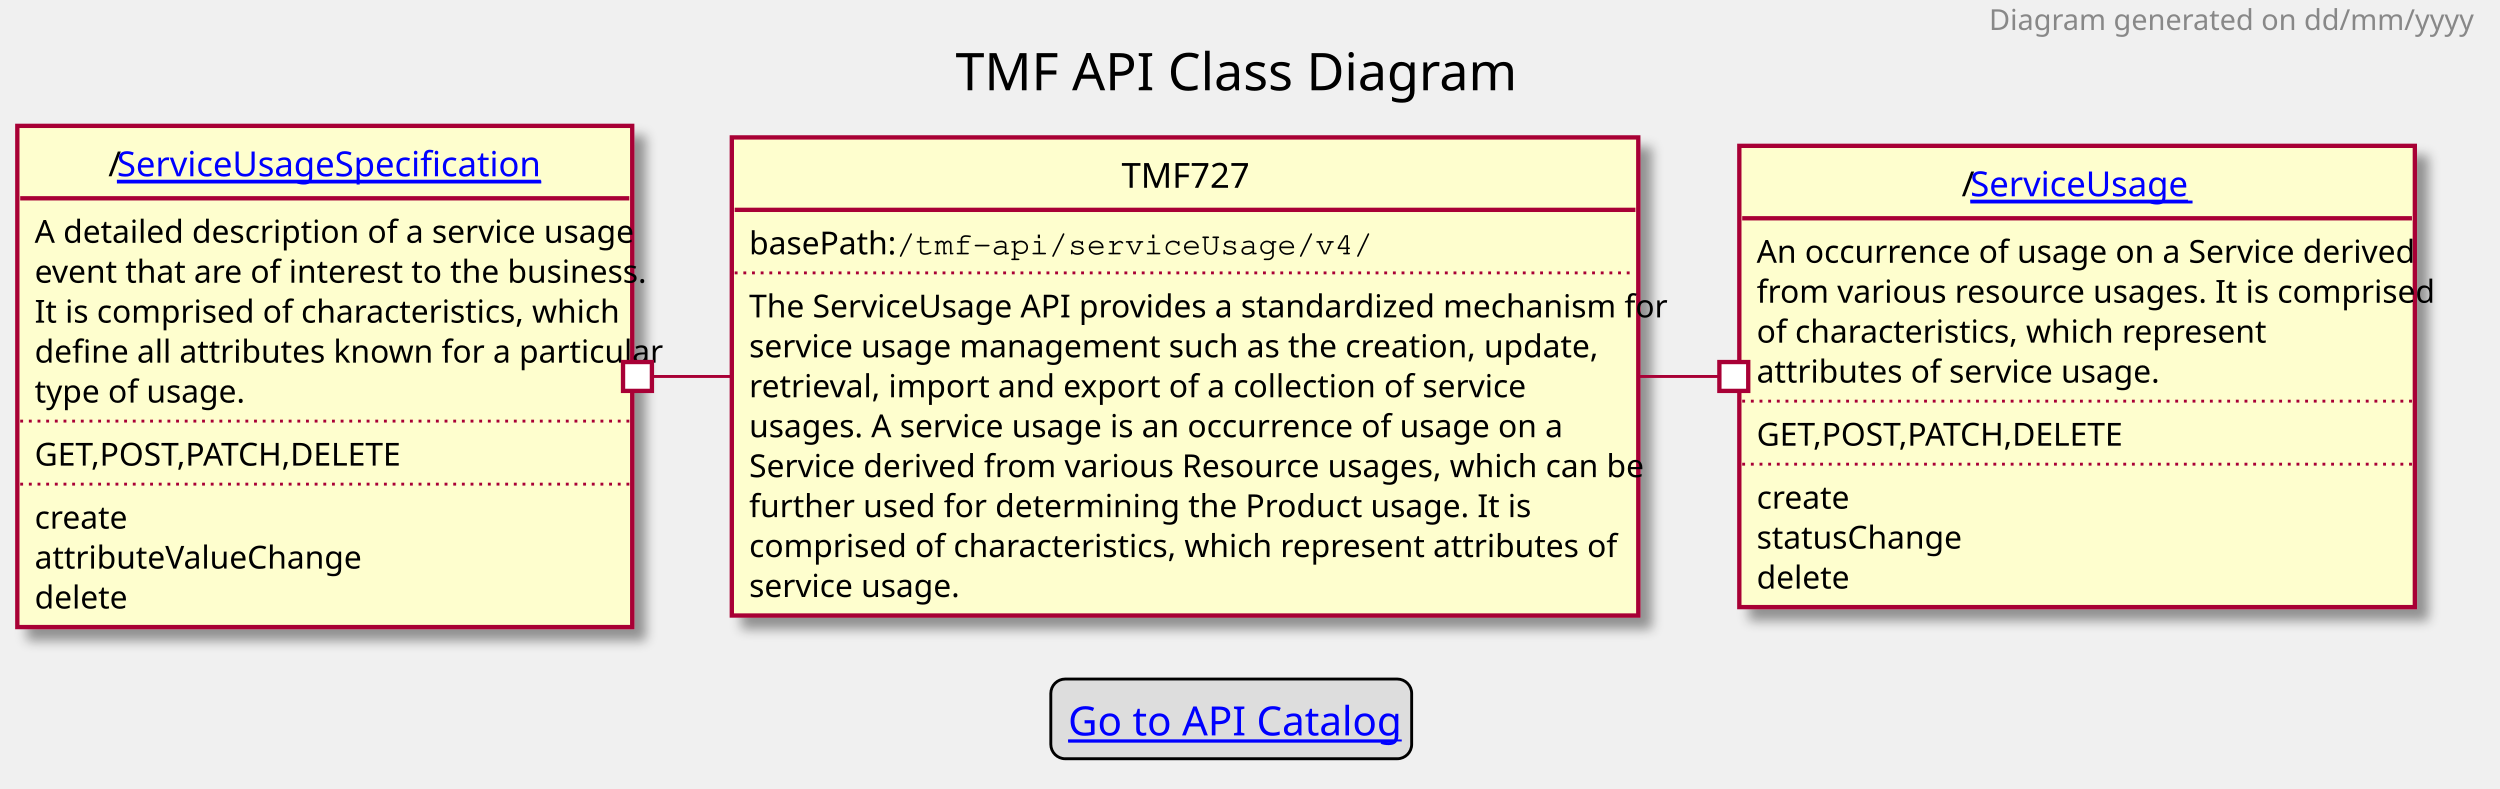
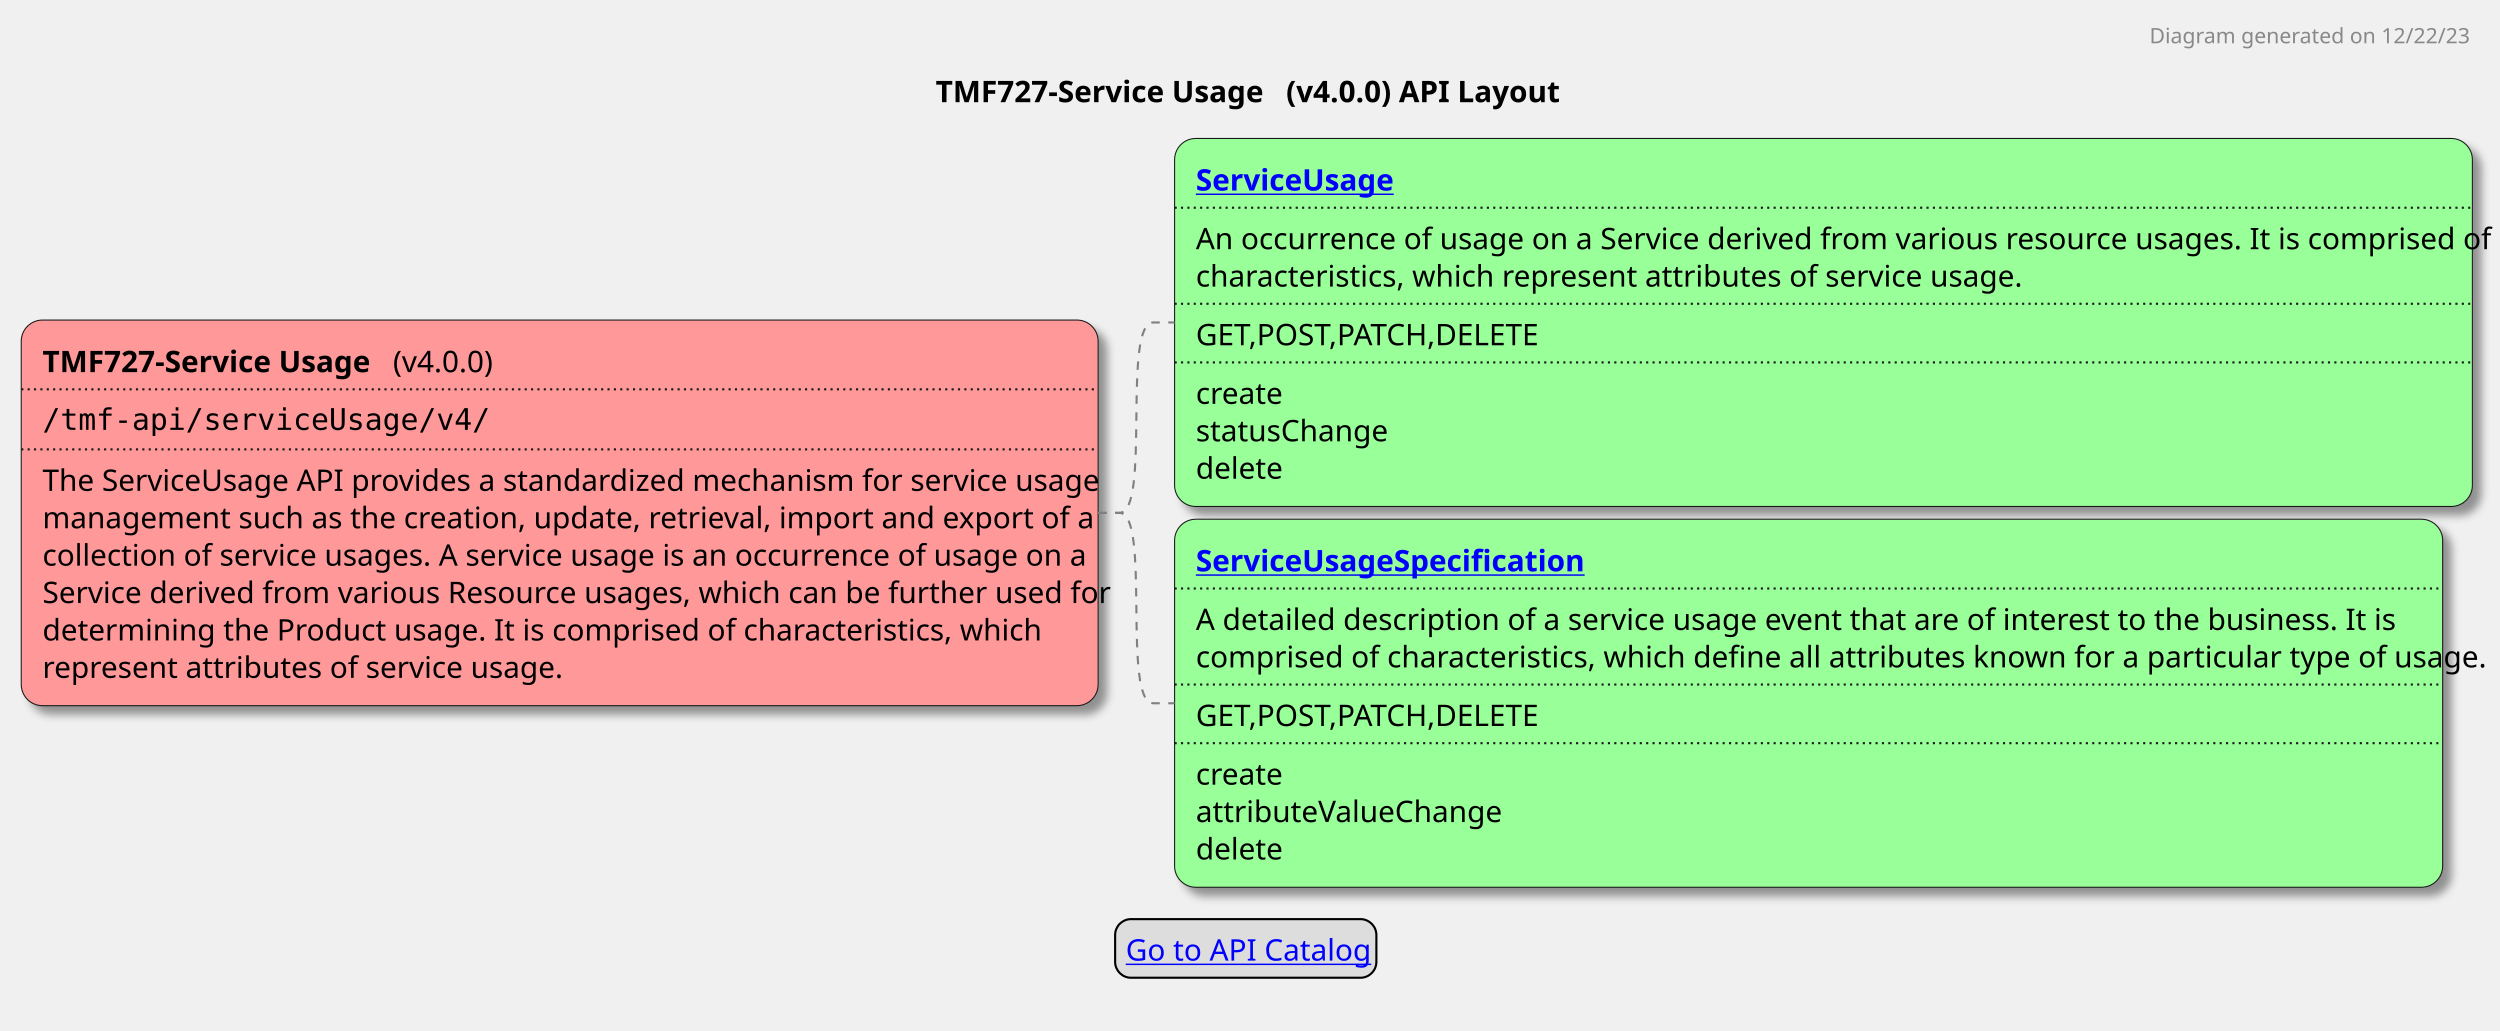
- <svg xmlns="http://www.w3.org/2000/svg" xmlns:xlink="http://www.w3.org/1999/xlink" contentScriptType="application/ecmascript" contentStyleType="text/css" height="273px" preserveAspectRatio="none" style="width:866px;height:273px;" version="1.1" viewBox="0 0 866 273" width="866px" zoomAndPan="magnify">
+ <svg xmlns="http://www.w3.org/2000/svg" xmlns:xlink="http://www.w3.org/1999/xlink" contentStyleType="text/css" height="485px" preserveAspectRatio="none" style="width:1177px;height:485px;background:#FFFFFF;" version="1.1" viewBox="0 0 1177 485" width="1177px" zoomAndPan="magnify">
  <defs>
-     <filter height="300%" id="f2u4kszgf69x6" width="300%" x="-1" y="-1">
+     <filter height="300%" id="f1lkfreen0mnj7" width="300%" x="-1" y="-1">
      <feGaussianBlur result="blurOut" stdDeviation="2.0" />
      <feColorMatrix in="blurOut" result="blurOut2" type="matrix" values="0 0 0 0 0 0 0 0 0 0 0 0 0 0 0 0 0 0 .4 0" />
      <feOffset dx="4.0" dy="4.0" in="blurOut2" result="blurOut3" />
      <feBlend in="SourceGraphic" in2="blurOut3" mode="normal" />
    </filter>
  </defs>
  <g>
-     <text fill="#888888" font-family="sans-serif" font-size="10" lengthAdjust="spacingAndGlyphs" textLength="165" x="689" y="10.381">Diagram generated on dd/mm/yyyy</text>
-     <text fill="#000000" font-family="sans-serif" font-size="18" lengthAdjust="spacingAndGlyphs" textLength="192" x="331" y="31.264">TMF API Class Diagram</text>
-     <rect fill="#FEFECE" filter="url(#f2u4kszgf69x6)" height="159.781" id="ServiceUsage" style="stroke: #A80036; stroke-width: 1.5;" width="234" x="602.5" y="50.519" />
-     <text fill="#000000" font-family="sans-serif" font-size="12" lengthAdjust="spacingAndGlyphs" textLength="3" x="679.5" y="67.976">/</text>
-     <a target="_top" xlink:actuate="onRequest" xlink:href="ServiceUsage.svg" xlink:show="new" xlink:title="ServiceUsage.svg" xlink:type="simple">
-       <text fill="#0000FF" font-family="sans-serif" font-size="12" lengthAdjust="spacingAndGlyphs" text-decoration="underline" textLength="77" x="682.5" y="67.976">ServiceUsage</text>
-       <line style="stroke: #0000FF; stroke-width: 1.0;" x1="682.5" x2="759.5" y1="69.976" y2="69.976" />
+     <text fill="#888888" font-family="sans-serif" font-size="10" lengthAdjust="spacing" textLength="151" x="1012" y="20.381">Diagram generated on 12/22/23</text>
+     <text fill="#000000" font-family="sans-serif" font-size="14" font-weight="bold" lengthAdjust="spacing" textLength="161" x="440.5" y="48.111">TMF727-Service Usage</text>
+     <text fill="#000000" font-family="sans-serif" font-size="14" font-weight="bold" lengthAdjust="spacing" textLength="127" x="605.5" y="48.111">(v4.0.0) API Layout</text>
+     <rect fill="#FF9999" filter="url(#f1lkfreen0mnj7)" height="181.545" rx="10" ry="10" style="stroke:#181818;stroke-width:0.5;" width="507" x="10" y="150.681" />
+     <text fill="#000000" font-family="sans-serif" font-size="14" font-weight="bold" lengthAdjust="spacing" textLength="161" x="20" y="175.214">TMF727-Service Usage</text>
+     <text fill="#000000" font-family="sans-serif" font-size="14" lengthAdjust="spacing" textLength="49" x="185" y="175.214">(v4.0.0)</text>
+     <line style="stroke:#181818;stroke-width:1.0;stroke-dasharray:1.0,2.0;" x1="10" x2="517" y1="183.29" y2="183.29" />
+     <text fill="#000000" font-family="monospace" font-size="14" lengthAdjust="spacing" textLength="200" x="20" y="202.365">/tmf-api/serviceUsage/v4/</text>
+     <line style="stroke:#181818;stroke-width:1.0;stroke-dasharray:1.0,2.0;" x1="10" x2="517" y1="211.569" y2="211.569" />
+     <text fill="#000000" font-family="sans-serif" font-size="14" lengthAdjust="spacing" textLength="484" x="20" y="231.102">The ServiceUsage API provides a standardized mechanism for service usage</text>
+     <text fill="#000000" font-family="sans-serif" font-size="14" lengthAdjust="spacing" textLength="471" x="20" y="248.712">management such as the creation, update, retrieval, import and export of a</text>
+     <text fill="#000000" font-family="sans-serif" font-size="14" lengthAdjust="spacing" textLength="483" x="20" y="266.321">collection of service usages. A service usage is an occurrence of usage on a</text>
+     <text fill="#000000" font-family="sans-serif" font-size="14" lengthAdjust="spacing" textLength="487" x="20" y="283.931">Service derived from various Resource usages, which can be further used for</text>
+     <text fill="#000000" font-family="sans-serif" font-size="14" lengthAdjust="spacing" textLength="446" x="20" y="301.54">determining the Product usage. It is comprised of characteristics, which</text>
+     <text fill="#000000" font-family="sans-serif" font-size="14" lengthAdjust="spacing" textLength="236" x="20" y="319.149">represent attributes of service usage.</text>
+     <rect fill="#99FF99" filter="url(#f1lkfreen0mnj7)" height="173.266" rx="10" ry="10" style="stroke:#181818;stroke-width:0.5;" width="611" x="553" y="65.188" />
+     <a href="ServiceUsage.svg" target="_top" title="ServiceUsage.svg" xlink:actuate="onRequest" xlink:href="ServiceUsage.svg" xlink:show="new" xlink:title="ServiceUsage.svg" xlink:type="simple">
+       <text fill="#0000FF" font-family="sans-serif" font-size="14" font-weight="bold" lengthAdjust="spacing" text-decoration="underline" textLength="98" x="563" y="89.721">ServiceUsage</text>
    </a>
-     <line style="stroke: #A80036; stroke-width: 1.5;" x1="603.5" x2="835.5" y1="75.612" y2="75.612" />
-     <text fill="#000000" font-family="sans-serif" font-size="11" lengthAdjust="spacingAndGlyphs" textLength="222" x="608.5" y="91.031">An occurrence of usage on a Service derived</text>
-     <text fill="#000000" font-family="sans-serif" font-size="11" lengthAdjust="spacingAndGlyphs" textLength="222" x="608.5" y="104.867">from various resource usages. It is comprised</text>
-     <text fill="#000000" font-family="sans-serif" font-size="11" lengthAdjust="spacingAndGlyphs" textLength="171" x="608.5" y="118.703">of characteristics, which represent</text>
-     <text fill="#000000" font-family="sans-serif" font-size="11" lengthAdjust="spacingAndGlyphs" textLength="133" x="608.5" y="132.539">attributes of service usage.</text>
-     <line style="stroke: #A80036; stroke-width: 1.0; stroke-dasharray: 1.0,2.0;" x1="603.5" x2="835.5" y1="138.956" y2="138.956" />
-     <text fill="#000000" font-family="sans-serif" font-size="11" lengthAdjust="spacingAndGlyphs" textLength="127" x="608.5" y="154.375">GET,POST,PATCH,DELETE</text>
-     <line style="stroke: #A80036; stroke-width: 1.0; stroke-dasharray: 1.0,2.0;" x1="603.5" x2="835.5" y1="160.792" y2="160.792" />
-     <text fill="#000000" font-family="sans-serif" font-size="11" lengthAdjust="spacingAndGlyphs" textLength="31" x="608.5" y="176.211">create</text>
-     <text fill="#000000" font-family="sans-serif" font-size="11" lengthAdjust="spacingAndGlyphs" textLength="67" x="608.5" y="190.047">statusChange</text>
-     <text fill="#000000" font-family="sans-serif" font-size="11" lengthAdjust="spacingAndGlyphs" textLength="29" x="608.5" y="203.883">delete</text>
-     <rect fill="#FEFECE" filter="url(#f2u4kszgf69x6)" height="165.617" id="TMF727" style="stroke: #A80036; stroke-width: 1.5;" width="314" x="253.5" y="47.599" />
-     <text fill="#000000" font-family="sans-serif" font-size="12" lengthAdjust="spacingAndGlyphs" textLength="44" x="388.5" y="65.056">TMF727</text>
-     <line style="stroke: #A80036; stroke-width: 1.5;" x1="254.5" x2="566.5" y1="72.692" y2="72.692" />
-     <text fill="#000000" font-family="sans-serif" font-size="11" lengthAdjust="spacingAndGlyphs" textLength="48" x="259.5" y="88.111">basePath:</text>
-     <text fill="#000000" font-family="courier" font-size="11" lengthAdjust="spacingAndGlyphs" textLength="124" x="310.5" y="88.111">/tmf-api/serviceUsage/v4/</text>
-     <line style="stroke: #A80036; stroke-width: 1.0; stroke-dasharray: 1.0,2.0;" x1="254.5" x2="566.5" y1="94.528" y2="94.528" />
-     <text fill="#000000" font-family="sans-serif" font-size="11" lengthAdjust="spacingAndGlyphs" textLength="302" x="259.5" y="109.947">The ServiceUsage API provides a standardized mechanism for</text>
-     <text fill="#000000" font-family="sans-serif" font-size="11" lengthAdjust="spacingAndGlyphs" textLength="277" x="259.5" y="123.783">service usage management such as the creation, update,</text>
-     <text fill="#000000" font-family="sans-serif" font-size="11" lengthAdjust="spacingAndGlyphs" textLength="251" x="259.5" y="137.619">retrieval, import and export of a collection of service</text>
-     <text fill="#000000" font-family="sans-serif" font-size="11" lengthAdjust="spacingAndGlyphs" textLength="277" x="259.5" y="151.455">usages. A service usage is an occurrence of usage on a</text>
-     <text fill="#000000" font-family="sans-serif" font-size="11" lengthAdjust="spacingAndGlyphs" textLength="301" x="259.5" y="165.291">Service derived from various Resource usages, which can be</text>
-     <text fill="#000000" font-family="sans-serif" font-size="11" lengthAdjust="spacingAndGlyphs" textLength="248" x="259.5" y="179.127">further used for determining the Product usage. It is</text>
-     <text fill="#000000" font-family="sans-serif" font-size="11" lengthAdjust="spacingAndGlyphs" textLength="285" x="259.5" y="192.963">comprised of characteristics, which represent attributes of</text>
-     <text fill="#000000" font-family="sans-serif" font-size="11" lengthAdjust="spacingAndGlyphs" textLength="72" x="259.5" y="206.799">service usage.</text>
-     <rect fill="#FEFECE" filter="url(#f2u4kszgf69x6)" height="173.617" id="ServiceUsageSpecification" style="stroke: #A80036; stroke-width: 1.5;" width="213" x="6" y="43.599" />
-     <text fill="#000000" font-family="sans-serif" font-size="12" lengthAdjust="spacingAndGlyphs" textLength="3" x="37.5" y="61.056">/</text>
-     <a target="_top" xlink:actuate="onRequest" xlink:href="ServiceUsageSpecification.svg" xlink:show="new" xlink:title="ServiceUsageSpecification.svg" xlink:type="simple">
-       <text fill="#0000FF" font-family="sans-serif" font-size="12" lengthAdjust="spacingAndGlyphs" text-decoration="underline" textLength="147" x="40.5" y="61.056">ServiceUsageSpecification</text>
-       <line style="stroke: #0000FF; stroke-width: 1.0;" x1="40.5" x2="187.5" y1="63.056" y2="63.056" />
+     <line style="stroke:#181818;stroke-width:1.0;stroke-dasharray:1.0,2.0;" x1="553" x2="1164" y1="97.797" y2="97.797" />
+     <text fill="#000000" font-family="sans-serif" font-size="14" lengthAdjust="spacing" textLength="591" x="563" y="117.33">An occurrence of usage on a Service derived from various resource usages. It is comprised of</text>
+     <text fill="#000000" font-family="sans-serif" font-size="14" lengthAdjust="spacing" textLength="374" x="563" y="134.94">characteristics, which represent attributes of service usage.</text>
+     <line style="stroke:#181818;stroke-width:1.0;stroke-dasharray:1.0,2.0;" x1="553" x2="1164" y1="143.016" y2="143.016" />
+     <text fill="#000000" font-family="sans-serif" font-size="14" lengthAdjust="spacing" textLength="179" x="563" y="162.549">GET,POST,PATCH,DELETE</text>
+     <line style="stroke:#181818;stroke-width:1.0;stroke-dasharray:1.0,2.0;" x1="553" x2="1164" y1="170.625" y2="170.625" />
+     <text fill="#000000" font-family="sans-serif" font-size="14" lengthAdjust="spacing" textLength="40" x="563" y="190.158">create</text>
+     <text fill="#000000" font-family="sans-serif" font-size="14" lengthAdjust="spacing" textLength="88" x="563" y="207.768">statusChange</text>
+     <text fill="#000000" font-family="sans-serif" font-size="14" lengthAdjust="spacing" textLength="39" x="563" y="225.377">delete</text>
+     <path d="M517,241.453 L527,241.453 C542,241.453 528,151.82 543,151.82 L553,151.82 " fill="none" style="stroke:#808080;stroke-width:1.0;stroke-dasharray:4.0,4.0;" />
+     <rect fill="#99FF99" filter="url(#f1lkfreen0mnj7)" height="173.266" rx="10" ry="10" style="stroke:#181818;stroke-width:0.5;" width="597" x="553" y="244.453" />
+     <a href="ServiceUsageSpecification.svg" target="_top" title="ServiceUsageSpecification.svg" xlink:actuate="onRequest" xlink:href="ServiceUsageSpecification.svg" xlink:show="new" xlink:title="ServiceUsageSpecification.svg" xlink:type="simple">
+       <text fill="#0000FF" font-family="sans-serif" font-size="14" font-weight="bold" lengthAdjust="spacing" text-decoration="underline" textLength="189" x="563" y="268.986">ServiceUsageSpecification</text>
    </a>
-     <line style="stroke: #A80036; stroke-width: 1.5;" x1="7" x2="218" y1="68.692" y2="68.692" />
-     <text fill="#000000" font-family="sans-serif" font-size="11" lengthAdjust="spacingAndGlyphs" textLength="198" x="12" y="84.111">A detailed description of a service usage</text>
-     <text fill="#000000" font-family="sans-serif" font-size="11" lengthAdjust="spacingAndGlyphs" textLength="199" x="12" y="97.947">event that are of interest to the business.</text>
-     <text fill="#000000" font-family="sans-serif" font-size="11" lengthAdjust="spacingAndGlyphs" textLength="193" x="12" y="111.783">It is comprised of characteristics, which</text>
-     <text fill="#000000" font-family="sans-serif" font-size="11" lengthAdjust="spacingAndGlyphs" textLength="201" x="12" y="125.619">define all attributes known for a particular</text>
-     <text fill="#000000" font-family="sans-serif" font-size="11" lengthAdjust="spacingAndGlyphs" textLength="70" x="12" y="139.455">type of usage.</text>
-     <line style="stroke: #A80036; stroke-width: 1.0; stroke-dasharray: 1.0,2.0;" x1="7" x2="218" y1="145.872" y2="145.872" />
-     <text fill="#000000" font-family="sans-serif" font-size="11" lengthAdjust="spacingAndGlyphs" textLength="127" x="12" y="161.291">GET,POST,PATCH,DELETE</text>
-     <line style="stroke: #A80036; stroke-width: 1.0; stroke-dasharray: 1.0,2.0;" x1="7" x2="218" y1="167.708" y2="167.708" />
-     <text fill="#000000" font-family="sans-serif" font-size="11" lengthAdjust="spacingAndGlyphs" textLength="31" x="12" y="183.127">create</text>
-     <text fill="#000000" font-family="sans-serif" font-size="11" lengthAdjust="spacingAndGlyphs" textLength="104" x="12" y="196.963">attributeValueChange</text>
-     <text fill="#000000" font-family="sans-serif" font-size="11" lengthAdjust="spacingAndGlyphs" textLength="29" x="12" y="210.799">delete</text>
-     <path d="M567.72,130.409 C577.03,130.409 586.34,130.409 595.66,130.409 " fill="none" id="TMF727-ServiceUsage" style="stroke: #A80036; stroke-width: 1.0;" />
-     <rect fill="#FFFFFF" height="10" style="stroke: #A80036; stroke-width: 1.5;" width="10" x="595.59" y="125.409" />
-     <path d="M225.67,130.409 C234.88,130.409 244.08,130.409 253.29,130.409 " fill="none" id="ServiceUsageSpecification-TMF727" style="stroke: #A80036; stroke-width: 1.0;" />
-     <rect fill="#FFFFFF" height="10" style="stroke: #A80036; stroke-width: 1.5;" width="10" x="215.82" y="125.409" />
-     <rect fill="#DDDDDD" height="27.609" rx="5" ry="5" style="stroke: #000000; stroke-width: 1.0;" width="125" x="364" y="235.219" />
-     <a target="_top" xlink:actuate="onRequest" xlink:href="index.htm" xlink:show="new" xlink:title="index.htm" xlink:type="simple">
-       <text fill="#0000FF" font-family="sans-serif" font-size="14" lengthAdjust="spacingAndGlyphs" text-decoration="underline" textLength="113" x="370" y="254.752">Go to API Catalog</text>
-       <line style="stroke: #0000FF; stroke-width: 1.0;" x1="370" x2="483" y1="256.752" y2="256.752" />
+     <line style="stroke:#181818;stroke-width:1.0;stroke-dasharray:1.0,2.0;" x1="553" x2="1150" y1="277.062" y2="277.062" />
+     <text fill="#000000" font-family="sans-serif" font-size="14" lengthAdjust="spacing" textLength="544" x="563" y="296.596">A detailed description of a service usage event that are of interest to the business. It is</text>
+     <text fill="#000000" font-family="sans-serif" font-size="14" lengthAdjust="spacing" textLength="577" x="563" y="314.205">comprised of characteristics, which define all attributes known for a particular type of usage.</text>
+     <line style="stroke:#181818;stroke-width:1.0;stroke-dasharray:1.0,2.0;" x1="553" x2="1150" y1="322.281" y2="322.281" />
+     <text fill="#000000" font-family="sans-serif" font-size="14" lengthAdjust="spacing" textLength="179" x="563" y="341.815">GET,POST,PATCH,DELETE</text>
+     <line style="stroke:#181818;stroke-width:1.0;stroke-dasharray:1.0,2.0;" x1="553" x2="1150" y1="349.891" y2="349.891" />
+     <text fill="#000000" font-family="sans-serif" font-size="14" lengthAdjust="spacing" textLength="40" x="563" y="369.424">create</text>
+     <text fill="#000000" font-family="sans-serif" font-size="14" lengthAdjust="spacing" textLength="138" x="563" y="387.033">attributeValueChange</text>
+     <text fill="#000000" font-family="sans-serif" font-size="14" lengthAdjust="spacing" textLength="39" x="563" y="404.643">delete</text>
+     <path d="M517,241.453 L527,241.453 C542,241.453 528,331.086 543,331.086 L553,331.086 " fill="none" style="stroke:#808080;stroke-width:1.0;stroke-dasharray:4.0,4.0;" />
+     <rect fill="#DDDDDD" height="27.609" id="_legend" rx="7.5" ry="7.5" style="stroke:#000000;stroke-width:1.0;" width="123" x="525" y="432.719" />
+     <a href="index.htm" target="_top" title="index.htm" xlink:actuate="onRequest" xlink:href="index.htm" xlink:show="new" xlink:title="index.htm" xlink:type="simple">
+       <text fill="#0000FF" font-family="sans-serif" font-size="14" lengthAdjust="spacing" text-decoration="underline" textLength="113" x="530" y="452.252">Go to API Catalog</text>
    </a>
  </g>
</svg>
